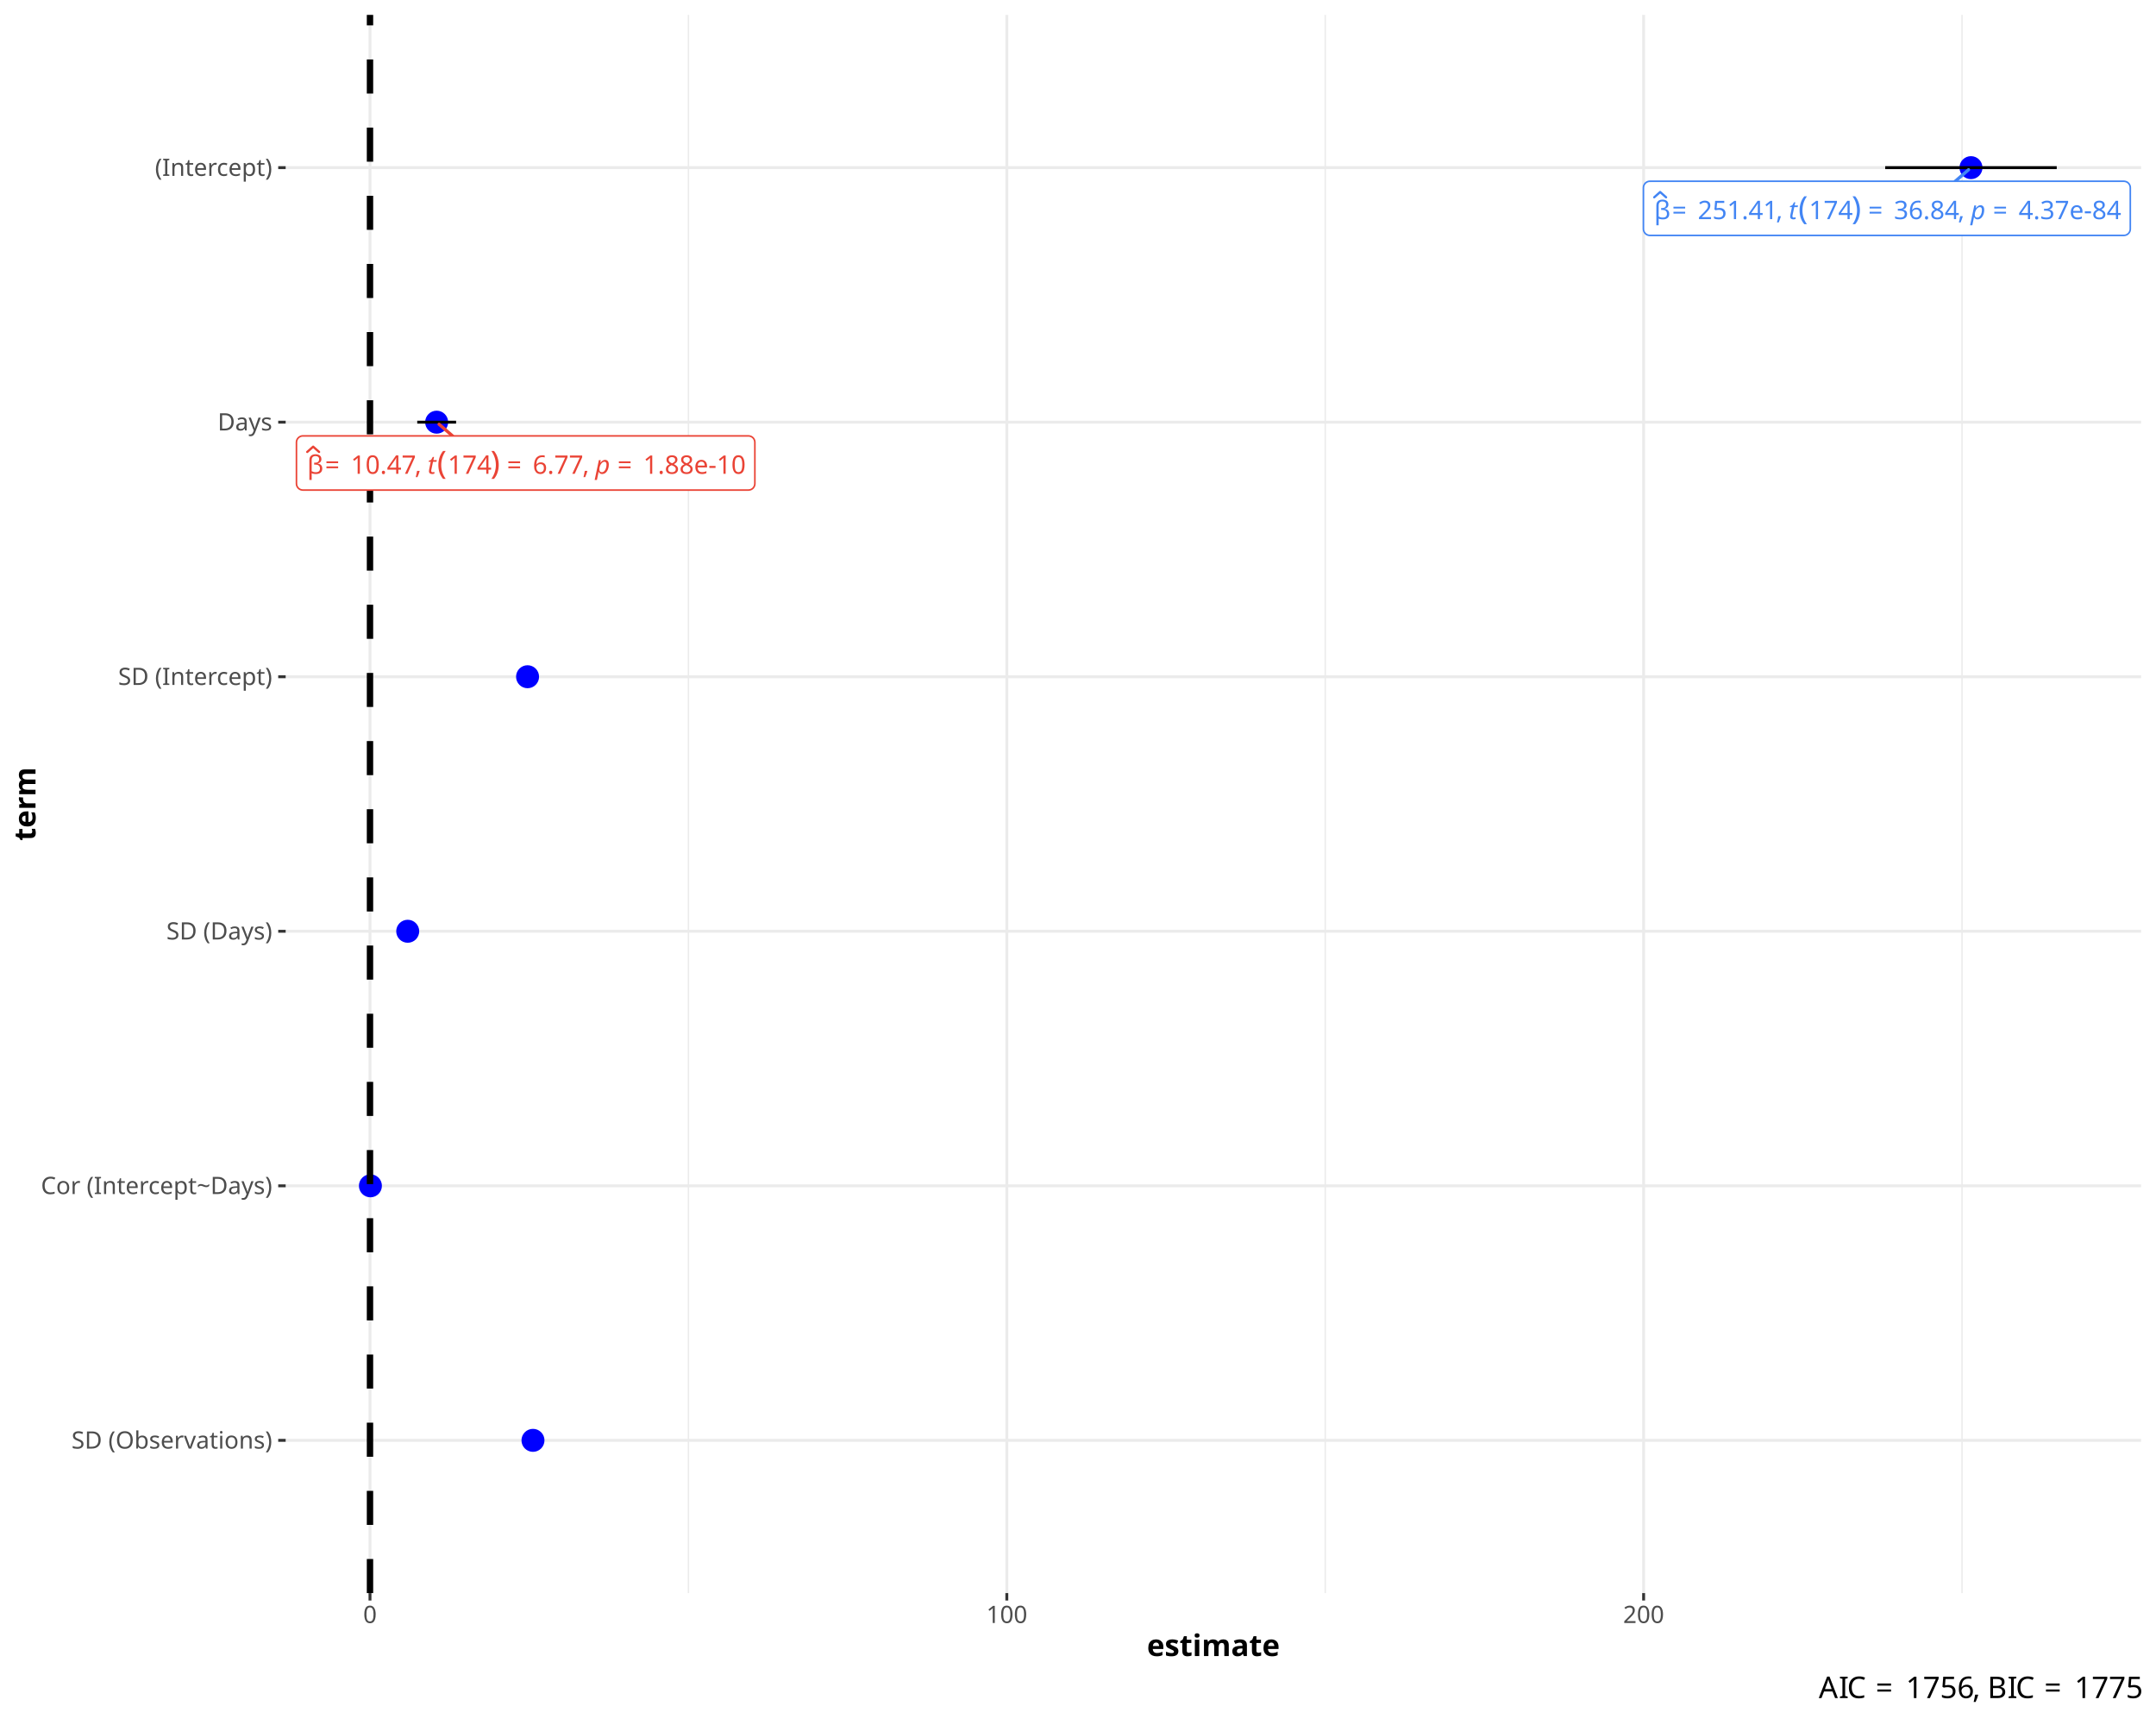
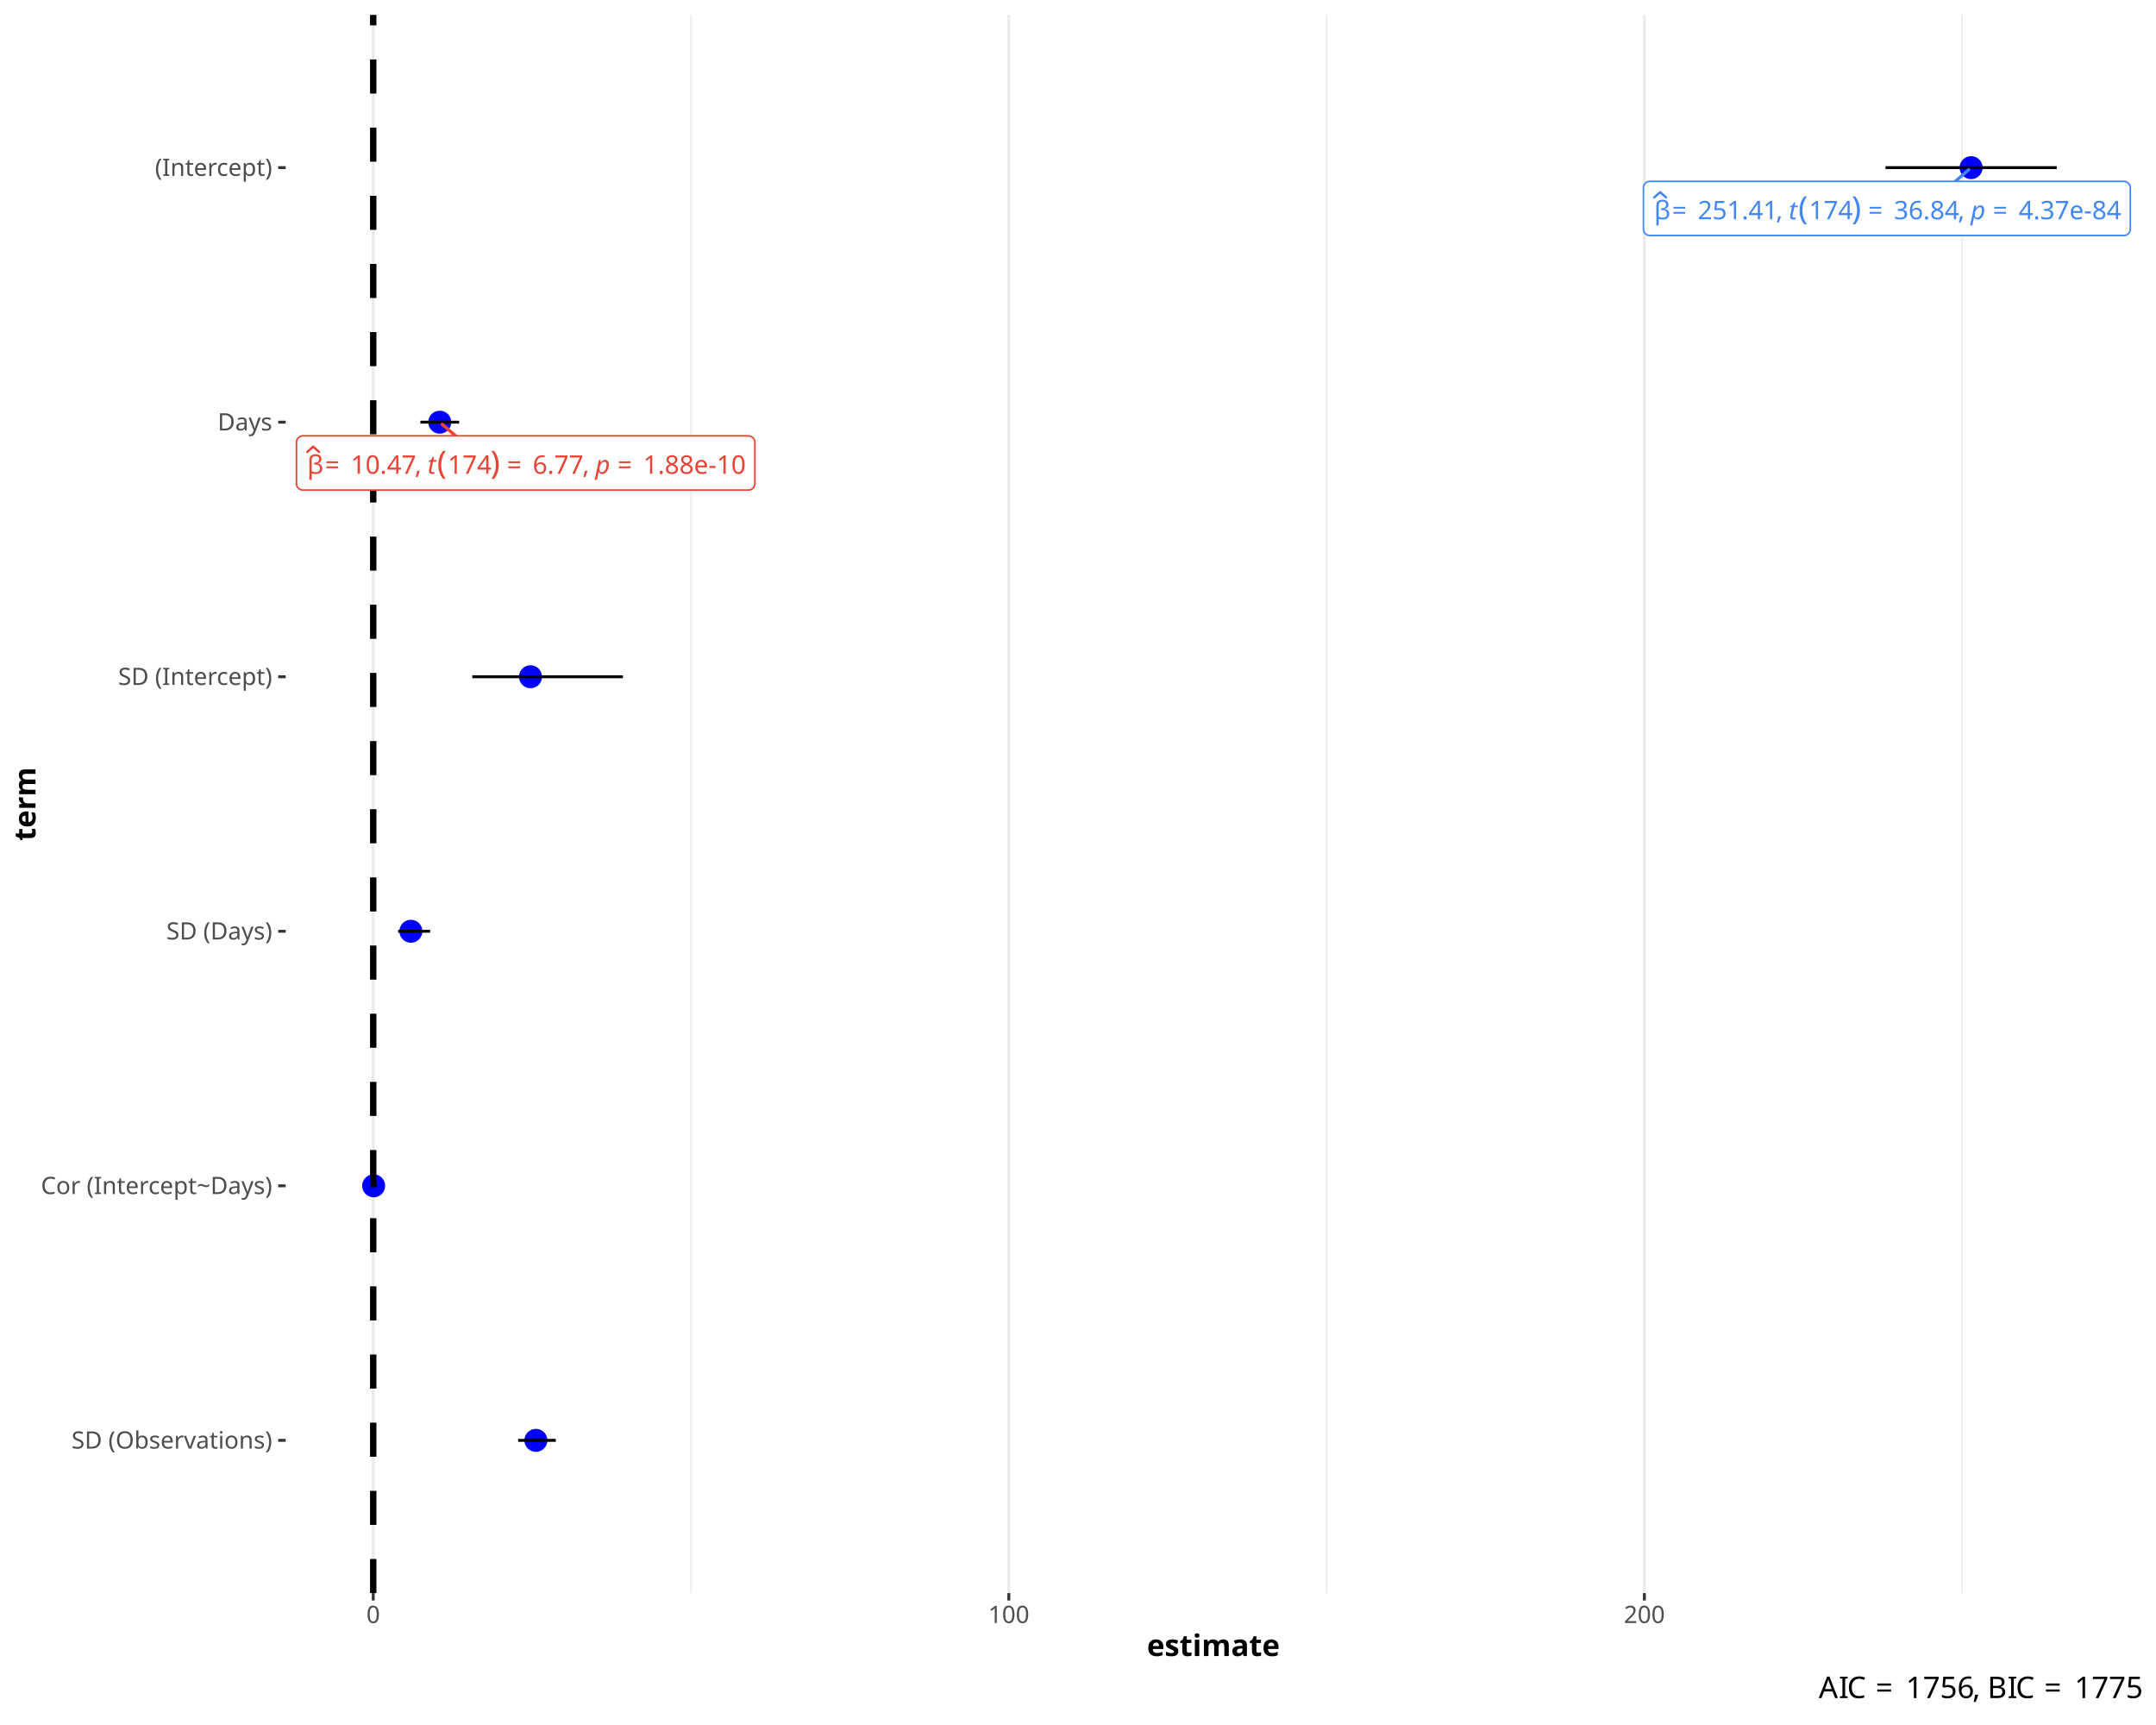
<svg xmlns="http://www.w3.org/2000/svg" class="svglite" data-engine-version="2.0" width="720.00pt" height="576.00pt" viewBox="0 0 720.00 576.00">
  <defs>
    <style type="text/css">
    .svglite line, .svglite polyline, .svglite polygon, .svglite path, .svglite rect, .svglite circle {
      fill: none;
      stroke: #000000;
      stroke-linecap: round;
      stroke-linejoin: round;
      stroke-miterlimit: 10.00;
    }
  </style>
  </defs>
  <rect width="100%" height="100%" style="stroke: none; fill: #FFFFFF;" />
  <defs>
    <clipPath id="cpMC4wMHw3MjAuMDB8MC4wMHw1NzYuMDA=">
      <rect x="0.00" y="0.00" width="720.00" height="576.00" />
    </clipPath>
  </defs>
  <g clip-path="url(#cpMC4wMHw3MjAuMDB8MC4wMHw1NzYuMDA=)">
    <rect x="0.00" y="0.00" width="720.00" height="576.00" style="stroke-width: 0.97; stroke: #FFFFFF; fill: #FFFFFF;" />
  </g>
  <defs>
    <clipPath id="cpOTUuNDB8NzE1LjAyfDQuOTh8NTMxLjk1">
      <rect x="95.40" y="4.98" width="619.62" height="526.97" />
    </clipPath>
  </defs>
  <g clip-path="url(#cpOTUuNDB8NzE1LjAyfDQuOTh8NTMxLjk1)">
    <rect x="95.40" y="4.98" width="619.62" height="526.97" style="stroke-width: 0.97; stroke: none; fill: #FFFFFF;" />
-     <polyline points="229.90,531.95 229.90,4.98 " style="stroke-width: 0.48; stroke: #EBEBEB; stroke-linecap: butt;" />
-     <polyline points="442.56,531.95 442.56,4.98 " style="stroke-width: 0.48; stroke: #EBEBEB; stroke-linecap: butt;" />
-     <polyline points="655.22,531.95 655.22,4.98 " style="stroke-width: 0.48; stroke: #EBEBEB; stroke-linecap: butt;" />
-     <polyline points="95.40,480.95 715.02,480.95 " style="stroke-width: 0.97; stroke: #EBEBEB; stroke-linecap: butt;" />
-     <polyline points="95.40,395.96 715.02,395.96 " style="stroke-width: 0.97; stroke: #EBEBEB; stroke-linecap: butt;" />
-     <polyline points="95.40,310.96 715.02,310.96 " style="stroke-width: 0.97; stroke: #EBEBEB; stroke-linecap: butt;" />
-     <polyline points="95.40,225.97 715.02,225.97 " style="stroke-width: 0.97; stroke: #EBEBEB; stroke-linecap: butt;" />
-     <polyline points="95.40,140.97 715.02,140.97 " style="stroke-width: 0.97; stroke: #EBEBEB; stroke-linecap: butt;" />
-     <polyline points="95.40,55.98 715.02,55.98 " style="stroke-width: 0.97; stroke: #EBEBEB; stroke-linecap: butt;" />
-     <polyline points="123.56,531.95 123.56,4.98 " style="stroke-width: 0.97; stroke: #EBEBEB; stroke-linecap: butt;" />
-     <polyline points="336.23,531.95 336.23,4.98 " style="stroke-width: 0.97; stroke: #EBEBEB; stroke-linecap: butt;" />
-     <polyline points="548.89,531.95 548.89,4.98 " style="stroke-width: 0.97; stroke: #EBEBEB; stroke-linecap: butt;" />
-     <circle cx="658.21" cy="55.98" r="3.52" style="stroke-width: 0.64; stroke: #0000FF; fill: #0000FF;" />
-     <circle cx="145.82" cy="140.97" r="3.52" style="stroke-width: 0.64; stroke: #0000FF; fill: #0000FF;" />
-     <circle cx="176.18" cy="225.97" r="3.52" style="stroke-width: 0.64; stroke: #0000FF; fill: #0000FF;" />
-     <circle cx="136.16" cy="310.96" r="3.52" style="stroke-width: 0.64; stroke: #0000FF; fill: #0000FF;" />
-     <circle cx="123.70" cy="395.96" r="3.52" style="stroke-width: 0.64; stroke: #0000FF; fill: #0000FF;" />
-     <circle cx="177.99" cy="480.95" r="3.52" style="stroke-width: 0.64; stroke: #0000FF; fill: #0000FF;" />
+     <polyline points="230.77,531.95 230.77,4.98 " style="stroke-width: 0.48; stroke: #EBEBEB; stroke-linecap: butt;" />
+     <polyline points="443.03,531.95 443.03,4.98 " style="stroke-width: 0.48; stroke: #EBEBEB; stroke-linecap: butt;" />
+     <polyline points="655.28,531.95 655.28,4.98 " style="stroke-width: 0.48; stroke: #EBEBEB; stroke-linecap: butt;" />
+     <polyline points="124.64,531.95 124.64,4.98 " style="stroke-width: 0.97; stroke: #EBEBEB; stroke-linecap: butt;" />
+     <polyline points="336.90,531.95 336.90,4.98 " style="stroke-width: 0.97; stroke: #EBEBEB; stroke-linecap: butt;" />
+     <polyline points="549.15,531.95 549.15,4.98 " style="stroke-width: 0.97; stroke: #EBEBEB; stroke-linecap: butt;" />
+     <circle cx="658.26" cy="55.98" r="3.52" style="stroke-width: 0.64; stroke: #0000FF; fill: #0000FF;" />
+     <circle cx="146.86" cy="140.97" r="3.52" style="stroke-width: 0.64; stroke: #0000FF; fill: #0000FF;" />
+     <circle cx="177.16" cy="225.97" r="3.52" style="stroke-width: 0.64; stroke: #0000FF; fill: #0000FF;" />
+     <circle cx="137.21" cy="310.96" r="3.52" style="stroke-width: 0.64; stroke: #0000FF; fill: #0000FF;" />
+     <circle cx="124.78" cy="395.96" r="3.52" style="stroke-width: 0.64; stroke: #0000FF; fill: #0000FF;" />
+     <circle cx="178.96" cy="480.95" r="3.52" style="stroke-width: 0.64; stroke: #0000FF; fill: #0000FF;" />
    <polyline points="686.85,55.98 686.85,55.98 " style="stroke-width: 0.97; stroke-linecap: butt;" />
-     <polyline points="686.85,55.98 629.56,55.98 " style="stroke-width: 0.97; stroke-linecap: butt;" />
-     <polyline points="629.56,55.98 629.56,55.98 " style="stroke-width: 0.97; stroke-linecap: butt;" />
-     <polyline points="152.31,140.97 152.31,140.97 " style="stroke-width: 0.97; stroke-linecap: butt;" />
-     <polyline points="152.31,140.97 139.34,140.97 " style="stroke-width: 0.97; stroke-linecap: butt;" />
-     <polyline points="139.34,140.97 139.34,140.97 " style="stroke-width: 0.97; stroke-linecap: butt;" />
-     <line x1="123.56" y1="531.95" x2="123.56" y2="4.98" style="stroke-width: 2.13; stroke-dasharray: 11.38,11.38; stroke-linecap: butt;" />
-     <line x1="652.96" y1="60.52" x2="657.40" y2="56.68" style="stroke-width: 1.07; stroke: #4285F4;" />
-     <line x1="151.12" y1="145.55" x2="146.63" y2="141.67" style="stroke-width: 1.07; stroke: #EA4335;" />
-     <polygon points="550.99,78.61 709.26,78.61 709.17,78.61 709.52,78.59 709.86,78.52 710.18,78.40 710.49,78.22 710.75,78.00 710.99,77.74 711.17,77.45 711.31,77.13 711.39,76.79 711.42,76.45 711.42,76.45 711.42,62.68 711.42,62.68 711.39,62.33 711.31,62.00 711.17,61.68 710.99,61.38 710.75,61.12 710.49,60.90 710.18,60.73 709.86,60.61 709.52,60.54 709.26,60.52 550.99,60.52 551.25,60.54 550.90,60.52 550.56,60.56 550.22,60.66 549.91,60.81 549.62,61.01 549.37,61.25 549.17,61.53 549.00,61.83 548.89,62.16 548.84,62.51 548.83,62.68 548.83,76.45 548.84,76.27 548.84,76.62 548.89,76.96 549.00,77.29 549.17,77.60 549.37,77.88 549.62,78.12 549.91,78.32 550.22,78.47 550.56,78.56 550.90,78.61 " style="stroke-width: 0.53; stroke: #4285F4; fill: #FFFFFF;" />
-     <text x="552.43" y="73.18" style="font-size: 8.54px; fill: #4285F4; font-family: sans;" textLength="3.96px" lengthAdjust="spacingAndGlyphs">β</text>
-     <polyline points="552.43,65.88 554.41,64.12 556.39,65.88 " style="stroke-width: 0.75; stroke: #4285F4;" />
-     <text x="558.37" y="73.18" style="font-size: 8.54px; fill: #4285F4; font-family: sans;" textLength="6.63px" lengthAdjust="spacingAndGlyphs">=</text>
-     <text x="566.97" y="73.18" style="font-size: 8.54px; fill: #4285F4; font-family: sans;" textLength="26.11px" lengthAdjust="spacingAndGlyphs">251.41</text>
-     <text x="593.08" y="73.18" style="font-size: 8.54px; fill: #4285F4; font-family: sans;" textLength="2.14px" lengthAdjust="spacingAndGlyphs">,</text>
-     <text x="595.21" y="73.18" style="font-size: 8.54px; fill: #4285F4; font-family: sans;" textLength="2.14px" lengthAdjust="spacingAndGlyphs"> </text>
-     <text x="597.35" y="73.18" style="font-size: 8.54px; font-style: italic; fill: #4285F4; font-family: sans;" textLength="2.37px" lengthAdjust="spacingAndGlyphs">t</text>
-     <text x="600.55" y="73.18" style="font-size: 10.67px; fill: #4285F4; font-family: sans;" textLength="3.55px" lengthAdjust="spacingAndGlyphs">(</text>
-     <text x="604.10" y="73.18" style="font-size: 8.54px; fill: #4285F4; font-family: sans;" textLength="14.24px" lengthAdjust="spacingAndGlyphs">174</text>
-     <text x="618.34" y="73.18" style="font-size: 10.67px; fill: #4285F4; font-family: sans;" textLength="3.55px" lengthAdjust="spacingAndGlyphs">)</text>
-     <text x="623.87" y="73.18" style="font-size: 8.54px; fill: #4285F4; font-family: sans;" textLength="6.63px" lengthAdjust="spacingAndGlyphs">=</text>
-     <text x="632.47" y="73.18" style="font-size: 8.54px; fill: #4285F4; font-family: sans;" textLength="21.36px" lengthAdjust="spacingAndGlyphs">36.84</text>
-     <text x="653.83" y="73.18" style="font-size: 8.54px; fill: #4285F4; font-family: sans;" textLength="2.14px" lengthAdjust="spacingAndGlyphs">,</text>
-     <text x="655.97" y="73.18" style="font-size: 8.54px; fill: #4285F4; font-family: sans;" textLength="2.14px" lengthAdjust="spacingAndGlyphs"> </text>
-     <text x="658.10" y="73.18" style="font-size: 8.54px; font-style: italic; fill: #4285F4; font-family: sans;" textLength="4.75px" lengthAdjust="spacingAndGlyphs">p</text>
-     <text x="665.52" y="73.18" style="font-size: 8.54px; fill: #4285F4; font-family: sans;" textLength="6.63px" lengthAdjust="spacingAndGlyphs">=</text>
-     <text x="674.12" y="73.18" style="font-size: 8.54px; fill: #4285F4; font-family: sans;" textLength="33.70px" lengthAdjust="spacingAndGlyphs">4.37e-84</text>
-     <polygon points="101.16,163.64 249.93,163.64 249.85,163.64 250.19,163.62 250.53,163.55 250.86,163.43 251.16,163.26 251.43,163.04 251.66,162.78 251.84,162.48 251.98,162.16 252.06,161.82 252.09,161.48 252.09,161.48 252.09,147.71 252.09,147.71 252.06,147.36 251.98,147.03 251.84,146.71 251.66,146.41 251.43,146.15 251.16,145.93 250.86,145.76 250.53,145.64 250.19,145.57 249.93,145.55 101.16,145.55 101.42,145.57 101.07,145.55 100.73,145.59 100.39,145.69 100.08,145.84 99.79,146.04 99.54,146.28 99.33,146.56 99.17,146.86 99.06,147.19 99.01,147.54 99.00,147.71 99.00,161.48 99.01,161.30 99.01,161.65 99.06,161.99 99.17,162.32 99.33,162.63 99.54,162.91 99.79,163.15 100.08,163.35 100.39,163.50 100.73,163.59 101.07,163.64 " style="stroke-width: 0.53; stroke: #EA4335; fill: #FFFFFF;" />
-     <text x="102.60" y="158.21" style="font-size: 8.54px; fill: #EA4335; font-family: sans;" textLength="3.96px" lengthAdjust="spacingAndGlyphs">β</text>
-     <polyline points="102.60,150.91 104.58,149.15 106.56,150.91 " style="stroke-width: 0.75; stroke: #EA4335;" />
-     <text x="108.53" y="158.21" style="font-size: 8.54px; fill: #EA4335; font-family: sans;" textLength="6.63px" lengthAdjust="spacingAndGlyphs">=</text>
-     <text x="117.14" y="158.21" style="font-size: 8.54px; fill: #EA4335; font-family: sans;" textLength="21.36px" lengthAdjust="spacingAndGlyphs">10.47</text>
-     <text x="138.50" y="158.21" style="font-size: 8.54px; fill: #EA4335; font-family: sans;" textLength="2.14px" lengthAdjust="spacingAndGlyphs">,</text>
-     <text x="140.64" y="158.21" style="font-size: 8.54px; fill: #EA4335; font-family: sans;" textLength="2.14px" lengthAdjust="spacingAndGlyphs"> </text>
-     <text x="142.77" y="158.21" style="font-size: 8.54px; font-style: italic; fill: #EA4335; font-family: sans;" textLength="2.37px" lengthAdjust="spacingAndGlyphs">t</text>
-     <text x="145.97" y="158.21" style="font-size: 10.67px; fill: #EA4335; font-family: sans;" textLength="3.55px" lengthAdjust="spacingAndGlyphs">(</text>
-     <text x="149.52" y="158.21" style="font-size: 8.54px; fill: #EA4335; font-family: sans;" textLength="14.24px" lengthAdjust="spacingAndGlyphs">174</text>
-     <text x="163.77" y="158.21" style="font-size: 10.67px; fill: #EA4335; font-family: sans;" textLength="3.55px" lengthAdjust="spacingAndGlyphs">)</text>
-     <text x="169.29" y="158.21" style="font-size: 8.54px; fill: #EA4335; font-family: sans;" textLength="6.63px" lengthAdjust="spacingAndGlyphs">=</text>
-     <text x="177.89" y="158.21" style="font-size: 8.54px; fill: #EA4335; font-family: sans;" textLength="16.61px" lengthAdjust="spacingAndGlyphs">6.77</text>
-     <text x="194.51" y="158.21" style="font-size: 8.54px; fill: #EA4335; font-family: sans;" textLength="2.14px" lengthAdjust="spacingAndGlyphs">,</text>
-     <text x="196.64" y="158.21" style="font-size: 8.54px; fill: #EA4335; font-family: sans;" textLength="2.14px" lengthAdjust="spacingAndGlyphs"> </text>
-     <text x="198.78" y="158.21" style="font-size: 8.54px; font-style: italic; fill: #EA4335; font-family: sans;" textLength="4.75px" lengthAdjust="spacingAndGlyphs">p</text>
-     <text x="206.19" y="158.21" style="font-size: 8.54px; fill: #EA4335; font-family: sans;" textLength="6.63px" lengthAdjust="spacingAndGlyphs">=</text>
-     <text x="214.79" y="158.21" style="font-size: 8.54px; fill: #EA4335; font-family: sans;" textLength="33.70px" lengthAdjust="spacingAndGlyphs">1.88e-10</text>
+     <polyline points="686.85,55.98 629.67,55.98 " style="stroke-width: 0.97; stroke-linecap: butt;" />
+     <polyline points="629.67,55.98 629.67,55.98 " style="stroke-width: 0.97; stroke-linecap: butt;" />
+     <polyline points="153.34,140.97 153.34,140.97 " style="stroke-width: 0.97; stroke-linecap: butt;" />
+     <polyline points="153.34,140.97 140.39,140.97 " style="stroke-width: 0.97; stroke-linecap: butt;" />
+     <polyline points="140.39,140.97 140.39,140.97 " style="stroke-width: 0.97; stroke-linecap: butt;" />
+     <polyline points="208.03,225.97 208.03,225.97 " style="stroke-width: 0.97; stroke-linecap: butt;" />
+     <polyline points="208.03,225.97 157.72,225.97 " style="stroke-width: 0.97; stroke-linecap: butt;" />
+     <polyline points="157.72,225.97 157.72,225.97 " style="stroke-width: 0.97; stroke-linecap: butt;" />
+     <polyline points="143.64,310.96 143.64,310.96 " style="stroke-width: 0.97; stroke-linecap: butt;" />
+     <polyline points="143.64,310.96 132.96,310.96 " style="stroke-width: 0.97; stroke-linecap: butt;" />
+     <polyline points="132.96,310.96 132.96,310.96 " style="stroke-width: 0.97; stroke-linecap: butt;" />
+     <polyline points="125.92,395.96 125.92,395.96 " style="stroke-width: 0.97; stroke-linecap: butt;" />
+     <polyline points="125.92,395.96 123.56,395.96 " style="stroke-width: 0.97; stroke-linecap: butt;" />
+     <polyline points="123.56,395.96 123.56,395.96 " style="stroke-width: 0.97; stroke-linecap: butt;" />
+     <polyline points="185.61,480.95 185.61,480.95 " style="stroke-width: 0.97; stroke-linecap: butt;" />
+     <polyline points="185.61,480.95 173.04,480.95 " style="stroke-width: 0.97; stroke-linecap: butt;" />
+     <polyline points="173.04,480.95 173.04,480.95 " style="stroke-width: 0.97; stroke-linecap: butt;" />
+     <line x1="124.64" y1="531.95" x2="124.64" y2="4.98" style="stroke-width: 2.13; stroke-dasharray: 11.38,11.38; stroke-linecap: butt;" />
+     <line x1="652.98" y1="60.56" x2="657.46" y2="56.68" style="stroke-width: 1.07; stroke: #4285F4;" />
+     <line x1="152.14" y1="145.54" x2="147.67" y2="141.67" style="stroke-width: 1.07; stroke: #EA4335;" />
+     <polygon points="550.99,78.64 709.26,78.64 709.17,78.64 709.52,78.63 709.86,78.56 710.18,78.44 710.49,78.26 710.75,78.04 710.99,77.78 711.17,77.49 711.31,77.17 711.39,76.83 711.42,76.48 711.42,76.48 711.42,62.72 711.42,62.72 711.39,62.37 711.31,62.03 711.17,61.71 710.99,61.42 710.75,61.16 710.49,60.94 710.18,60.77 709.86,60.64 709.52,60.57 709.26,60.56 550.99,60.56 551.25,60.57 550.90,60.56 550.56,60.60 550.22,60.70 549.91,60.85 549.62,61.04 549.37,61.28 549.17,61.56 549.00,61.87 548.89,62.20 548.84,62.54 548.83,62.72 548.83,76.48 548.84,76.31 548.84,76.66 548.89,77.00 549.00,77.33 549.17,77.64 549.37,77.92 549.62,78.16 549.91,78.35 550.22,78.50 550.56,78.60 550.90,78.64 " style="stroke-width: 0.53; stroke: #4285F4; fill: #FFFFFF;" />
+     <text x="552.43" y="73.22" style="font-size: 8.54px; fill: #4285F4; font-family: sans;" textLength="3.96px" lengthAdjust="spacingAndGlyphs">β</text>
+     <polyline points="552.43,65.92 554.41,64.16 556.39,65.92 " style="stroke-width: 0.75; stroke: #4285F4;" />
+     <text x="558.37" y="73.22" style="font-size: 8.54px; fill: #4285F4; font-family: sans;" textLength="6.63px" lengthAdjust="spacingAndGlyphs">=</text>
+     <text x="566.97" y="73.22" style="font-size: 8.54px; fill: #4285F4; font-family: sans;" textLength="26.11px" lengthAdjust="spacingAndGlyphs">251.41</text>
+     <text x="593.08" y="73.22" style="font-size: 8.54px; fill: #4285F4; font-family: sans;" textLength="2.14px" lengthAdjust="spacingAndGlyphs">,</text>
+     <text x="595.21" y="73.22" style="font-size: 8.54px; fill: #4285F4; font-family: sans;" textLength="2.14px" lengthAdjust="spacingAndGlyphs"> </text>
+     <text x="597.35" y="73.22" style="font-size: 8.54px; font-style: italic; fill: #4285F4; font-family: sans;" textLength="2.37px" lengthAdjust="spacingAndGlyphs">t</text>
+     <text x="600.55" y="73.22" style="font-size: 10.67px; fill: #4285F4; font-family: sans;" textLength="3.55px" lengthAdjust="spacingAndGlyphs">(</text>
+     <text x="604.10" y="73.22" style="font-size: 8.54px; fill: #4285F4; font-family: sans;" textLength="14.24px" lengthAdjust="spacingAndGlyphs">174</text>
+     <text x="618.34" y="73.22" style="font-size: 10.67px; fill: #4285F4; font-family: sans;" textLength="3.55px" lengthAdjust="spacingAndGlyphs">)</text>
+     <text x="623.87" y="73.22" style="font-size: 8.54px; fill: #4285F4; font-family: sans;" textLength="6.63px" lengthAdjust="spacingAndGlyphs">=</text>
+     <text x="632.47" y="73.22" style="font-size: 8.54px; fill: #4285F4; font-family: sans;" textLength="21.36px" lengthAdjust="spacingAndGlyphs">36.84</text>
+     <text x="653.83" y="73.22" style="font-size: 8.54px; fill: #4285F4; font-family: sans;" textLength="2.14px" lengthAdjust="spacingAndGlyphs">,</text>
+     <text x="655.97" y="73.22" style="font-size: 8.54px; fill: #4285F4; font-family: sans;" textLength="2.14px" lengthAdjust="spacingAndGlyphs"> </text>
+     <text x="658.10" y="73.22" style="font-size: 8.54px; font-style: italic; fill: #4285F4; font-family: sans;" textLength="4.75px" lengthAdjust="spacingAndGlyphs">p</text>
+     <text x="665.52" y="73.22" style="font-size: 8.54px; fill: #4285F4; font-family: sans;" textLength="6.63px" lengthAdjust="spacingAndGlyphs">=</text>
+     <text x="674.12" y="73.22" style="font-size: 8.54px; fill: #4285F4; font-family: sans;" textLength="33.70px" lengthAdjust="spacingAndGlyphs">4.37e-84</text>
+     <polygon points="101.16,163.63 249.93,163.63 249.85,163.63 250.19,163.61 250.53,163.54 250.86,163.42 251.16,163.24 251.43,163.02 251.66,162.76 251.84,162.47 251.98,162.15 252.06,161.81 252.09,161.47 252.09,161.47 252.09,147.70 252.09,147.70 252.06,147.35 251.98,147.02 251.84,146.70 251.66,146.40 251.43,146.14 251.16,145.92 250.86,145.75 250.53,145.63 250.19,145.56 249.93,145.54 101.16,145.54 101.42,145.56 101.07,145.54 100.73,145.58 100.39,145.68 100.08,145.83 99.79,146.03 99.54,146.27 99.33,146.55 99.17,146.85 99.06,147.18 99.01,147.53 99.00,147.70 99.00,161.47 99.01,161.29 99.01,161.64 99.06,161.98 99.17,162.31 99.33,162.62 99.54,162.90 99.79,163.14 100.08,163.34 100.39,163.49 100.73,163.58 101.07,163.63 " style="stroke-width: 0.53; stroke: #EA4335; fill: #FFFFFF;" />
+     <text x="102.60" y="158.20" style="font-size: 8.54px; fill: #EA4335; font-family: sans;" textLength="3.96px" lengthAdjust="spacingAndGlyphs">β</text>
+     <polyline points="102.60,150.90 104.58,149.14 106.56,150.90 " style="stroke-width: 0.75; stroke: #EA4335;" />
+     <text x="108.53" y="158.20" style="font-size: 8.54px; fill: #EA4335; font-family: sans;" textLength="6.63px" lengthAdjust="spacingAndGlyphs">=</text>
+     <text x="117.14" y="158.20" style="font-size: 8.54px; fill: #EA4335; font-family: sans;" textLength="21.36px" lengthAdjust="spacingAndGlyphs">10.47</text>
+     <text x="138.50" y="158.20" style="font-size: 8.54px; fill: #EA4335; font-family: sans;" textLength="2.14px" lengthAdjust="spacingAndGlyphs">,</text>
+     <text x="140.64" y="158.20" style="font-size: 8.54px; fill: #EA4335; font-family: sans;" textLength="2.14px" lengthAdjust="spacingAndGlyphs"> </text>
+     <text x="142.77" y="158.20" style="font-size: 8.54px; font-style: italic; fill: #EA4335; font-family: sans;" textLength="2.37px" lengthAdjust="spacingAndGlyphs">t</text>
+     <text x="145.97" y="158.20" style="font-size: 10.67px; fill: #EA4335; font-family: sans;" textLength="3.55px" lengthAdjust="spacingAndGlyphs">(</text>
+     <text x="149.52" y="158.20" style="font-size: 8.54px; fill: #EA4335; font-family: sans;" textLength="14.24px" lengthAdjust="spacingAndGlyphs">174</text>
+     <text x="163.77" y="158.20" style="font-size: 10.67px; fill: #EA4335; font-family: sans;" textLength="3.55px" lengthAdjust="spacingAndGlyphs">)</text>
+     <text x="169.29" y="158.20" style="font-size: 8.54px; fill: #EA4335; font-family: sans;" textLength="6.63px" lengthAdjust="spacingAndGlyphs">=</text>
+     <text x="177.89" y="158.20" style="font-size: 8.54px; fill: #EA4335; font-family: sans;" textLength="16.61px" lengthAdjust="spacingAndGlyphs">6.77</text>
+     <text x="194.51" y="158.20" style="font-size: 8.54px; fill: #EA4335; font-family: sans;" textLength="2.14px" lengthAdjust="spacingAndGlyphs">,</text>
+     <text x="196.64" y="158.20" style="font-size: 8.54px; fill: #EA4335; font-family: sans;" textLength="2.14px" lengthAdjust="spacingAndGlyphs"> </text>
+     <text x="198.78" y="158.20" style="font-size: 8.54px; font-style: italic; fill: #EA4335; font-family: sans;" textLength="4.75px" lengthAdjust="spacingAndGlyphs">p</text>
+     <text x="206.19" y="158.20" style="font-size: 8.54px; fill: #EA4335; font-family: sans;" textLength="6.63px" lengthAdjust="spacingAndGlyphs">=</text>
+     <text x="214.79" y="158.20" style="font-size: 8.54px; fill: #EA4335; font-family: sans;" textLength="33.70px" lengthAdjust="spacingAndGlyphs">1.88e-10</text>
  </g>
  <g clip-path="url(#cpMC4wMHw3MjAuMDB8MC4wMHw1NzYuMDA=)">
    <text x="90.92" y="483.70" text-anchor="end" style="font-size: 8.00px; fill: #4D4D4D; font-family: sans;" textLength="65.81px" lengthAdjust="spacingAndGlyphs">SD (Observations)</text>
    <text x="90.92" y="398.71" text-anchor="end" style="font-size: 8.00px; fill: #4D4D4D; font-family: sans;" textLength="74.49px" lengthAdjust="spacingAndGlyphs">Cor (Intercept~Days)</text>
    <text x="90.92" y="313.71" text-anchor="end" style="font-size: 8.00px; fill: #4D4D4D; font-family: sans;" textLength="36.90px" lengthAdjust="spacingAndGlyphs">SD (Days)</text>
    <text x="90.92" y="228.72" text-anchor="end" style="font-size: 8.00px; fill: #4D4D4D; font-family: sans;" textLength="49.80px" lengthAdjust="spacingAndGlyphs">SD (Intercept)</text>
    <text x="90.92" y="143.73" text-anchor="end" style="font-size: 8.00px; fill: #4D4D4D; font-family: sans;" textLength="18.24px" lengthAdjust="spacingAndGlyphs">Days</text>
    <text x="90.92" y="58.73" text-anchor="end" style="font-size: 8.00px; fill: #4D4D4D; font-family: sans;" textLength="36.46px" lengthAdjust="spacingAndGlyphs">(Intercept)</text>
    <polyline points="92.91,480.95 95.40,480.95 " style="stroke-width: 0.97; stroke: #333333; stroke-linecap: butt;" />
    <polyline points="92.91,395.96 95.40,395.96 " style="stroke-width: 0.97; stroke: #333333; stroke-linecap: butt;" />
    <polyline points="92.91,310.96 95.40,310.96 " style="stroke-width: 0.97; stroke: #333333; stroke-linecap: butt;" />
    <polyline points="92.91,225.97 95.40,225.97 " style="stroke-width: 0.97; stroke: #333333; stroke-linecap: butt;" />
    <polyline points="92.91,140.97 95.40,140.97 " style="stroke-width: 0.97; stroke: #333333; stroke-linecap: butt;" />
    <polyline points="92.91,55.98 95.40,55.98 " style="stroke-width: 0.97; stroke: #333333; stroke-linecap: butt;" />
-     <polyline points="123.56,534.44 123.56,531.95 " style="stroke-width: 0.97; stroke: #333333; stroke-linecap: butt;" />
-     <polyline points="336.23,534.44 336.23,531.95 " style="stroke-width: 0.97; stroke: #333333; stroke-linecap: butt;" />
-     <polyline points="548.89,534.44 548.89,531.95 " style="stroke-width: 0.97; stroke: #333333; stroke-linecap: butt;" />
-     <text x="123.56" y="541.94" text-anchor="middle" style="font-size: 8.00px; fill: #4D4D4D; font-family: sans;" textLength="4.45px" lengthAdjust="spacingAndGlyphs">0</text>
-     <text x="336.23" y="541.94" text-anchor="middle" style="font-size: 8.00px; fill: #4D4D4D; font-family: sans;" textLength="13.35px" lengthAdjust="spacingAndGlyphs">100</text>
-     <text x="548.89" y="541.94" text-anchor="middle" style="font-size: 8.00px; fill: #4D4D4D; font-family: sans;" textLength="13.35px" lengthAdjust="spacingAndGlyphs">200</text>
+     <polyline points="124.64,534.44 124.64,531.95 " style="stroke-width: 0.97; stroke: #333333; stroke-linecap: butt;" />
+     <polyline points="336.90,534.44 336.90,531.95 " style="stroke-width: 0.97; stroke: #333333; stroke-linecap: butt;" />
+     <polyline points="549.15,534.44 549.15,531.95 " style="stroke-width: 0.97; stroke: #333333; stroke-linecap: butt;" />
+     <text x="124.64" y="541.94" text-anchor="middle" style="font-size: 8.00px; fill: #4D4D4D; font-family: sans;" textLength="4.45px" lengthAdjust="spacingAndGlyphs">0</text>
+     <text x="336.90" y="541.94" text-anchor="middle" style="font-size: 8.00px; fill: #4D4D4D; font-family: sans;" textLength="13.35px" lengthAdjust="spacingAndGlyphs">100</text>
+     <text x="549.15" y="541.94" text-anchor="middle" style="font-size: 8.00px; fill: #4D4D4D; font-family: sans;" textLength="13.35px" lengthAdjust="spacingAndGlyphs">200</text>
    <text x="405.21" y="552.97" text-anchor="middle" style="font-size: 10.00px; font-weight: bold; font-family: sans;" textLength="37.80px" lengthAdjust="spacingAndGlyphs">estimate</text>
    <text transform="translate(11.86,268.46) rotate(-90)" text-anchor="middle" style="font-size: 10.00px; font-weight: bold; font-family: sans;" textLength="20.00px" lengthAdjust="spacingAndGlyphs">term</text>
    <text x="607.38" y="567.01" style="font-size: 10.00px; font-family: sans;" textLength="6.67px" lengthAdjust="spacingAndGlyphs">A</text>
    <text x="614.05" y="567.01" style="font-size: 10.00px; font-family: sans;" textLength="2.78px" lengthAdjust="spacingAndGlyphs">I</text>
    <text x="616.83" y="567.01" style="font-size: 10.00px; font-family: sans;" textLength="7.22px" lengthAdjust="spacingAndGlyphs">C</text>
    <text x="626.37" y="567.01" style="font-size: 10.00px; font-family: sans;" textLength="7.76px" lengthAdjust="spacingAndGlyphs">=</text>
    <text x="636.45" y="567.01" style="font-size: 10.00px; font-family: sans;" textLength="22.25px" lengthAdjust="spacingAndGlyphs">1756</text>
    <text x="658.70" y="567.01" style="font-size: 10.00px; font-family: sans;" textLength="2.50px" lengthAdjust="spacingAndGlyphs">,</text>
    <text x="661.20" y="567.01" style="font-size: 10.00px; font-family: sans;" textLength="2.50px" lengthAdjust="spacingAndGlyphs"> </text>
    <text x="663.70" y="567.01" style="font-size: 10.00px; font-family: sans;" textLength="6.67px" lengthAdjust="spacingAndGlyphs">B</text>
    <text x="670.37" y="567.01" style="font-size: 10.00px; font-family: sans;" textLength="2.78px" lengthAdjust="spacingAndGlyphs">I</text>
    <text x="673.15" y="567.01" style="font-size: 10.00px; font-family: sans;" textLength="7.22px" lengthAdjust="spacingAndGlyphs">C</text>
    <text x="682.69" y="567.01" style="font-size: 10.00px; font-family: sans;" textLength="7.76px" lengthAdjust="spacingAndGlyphs">=</text>
    <text x="692.77" y="567.01" style="font-size: 10.00px; font-family: sans;" textLength="22.25px" lengthAdjust="spacingAndGlyphs">1775</text>
  </g>
</svg>
